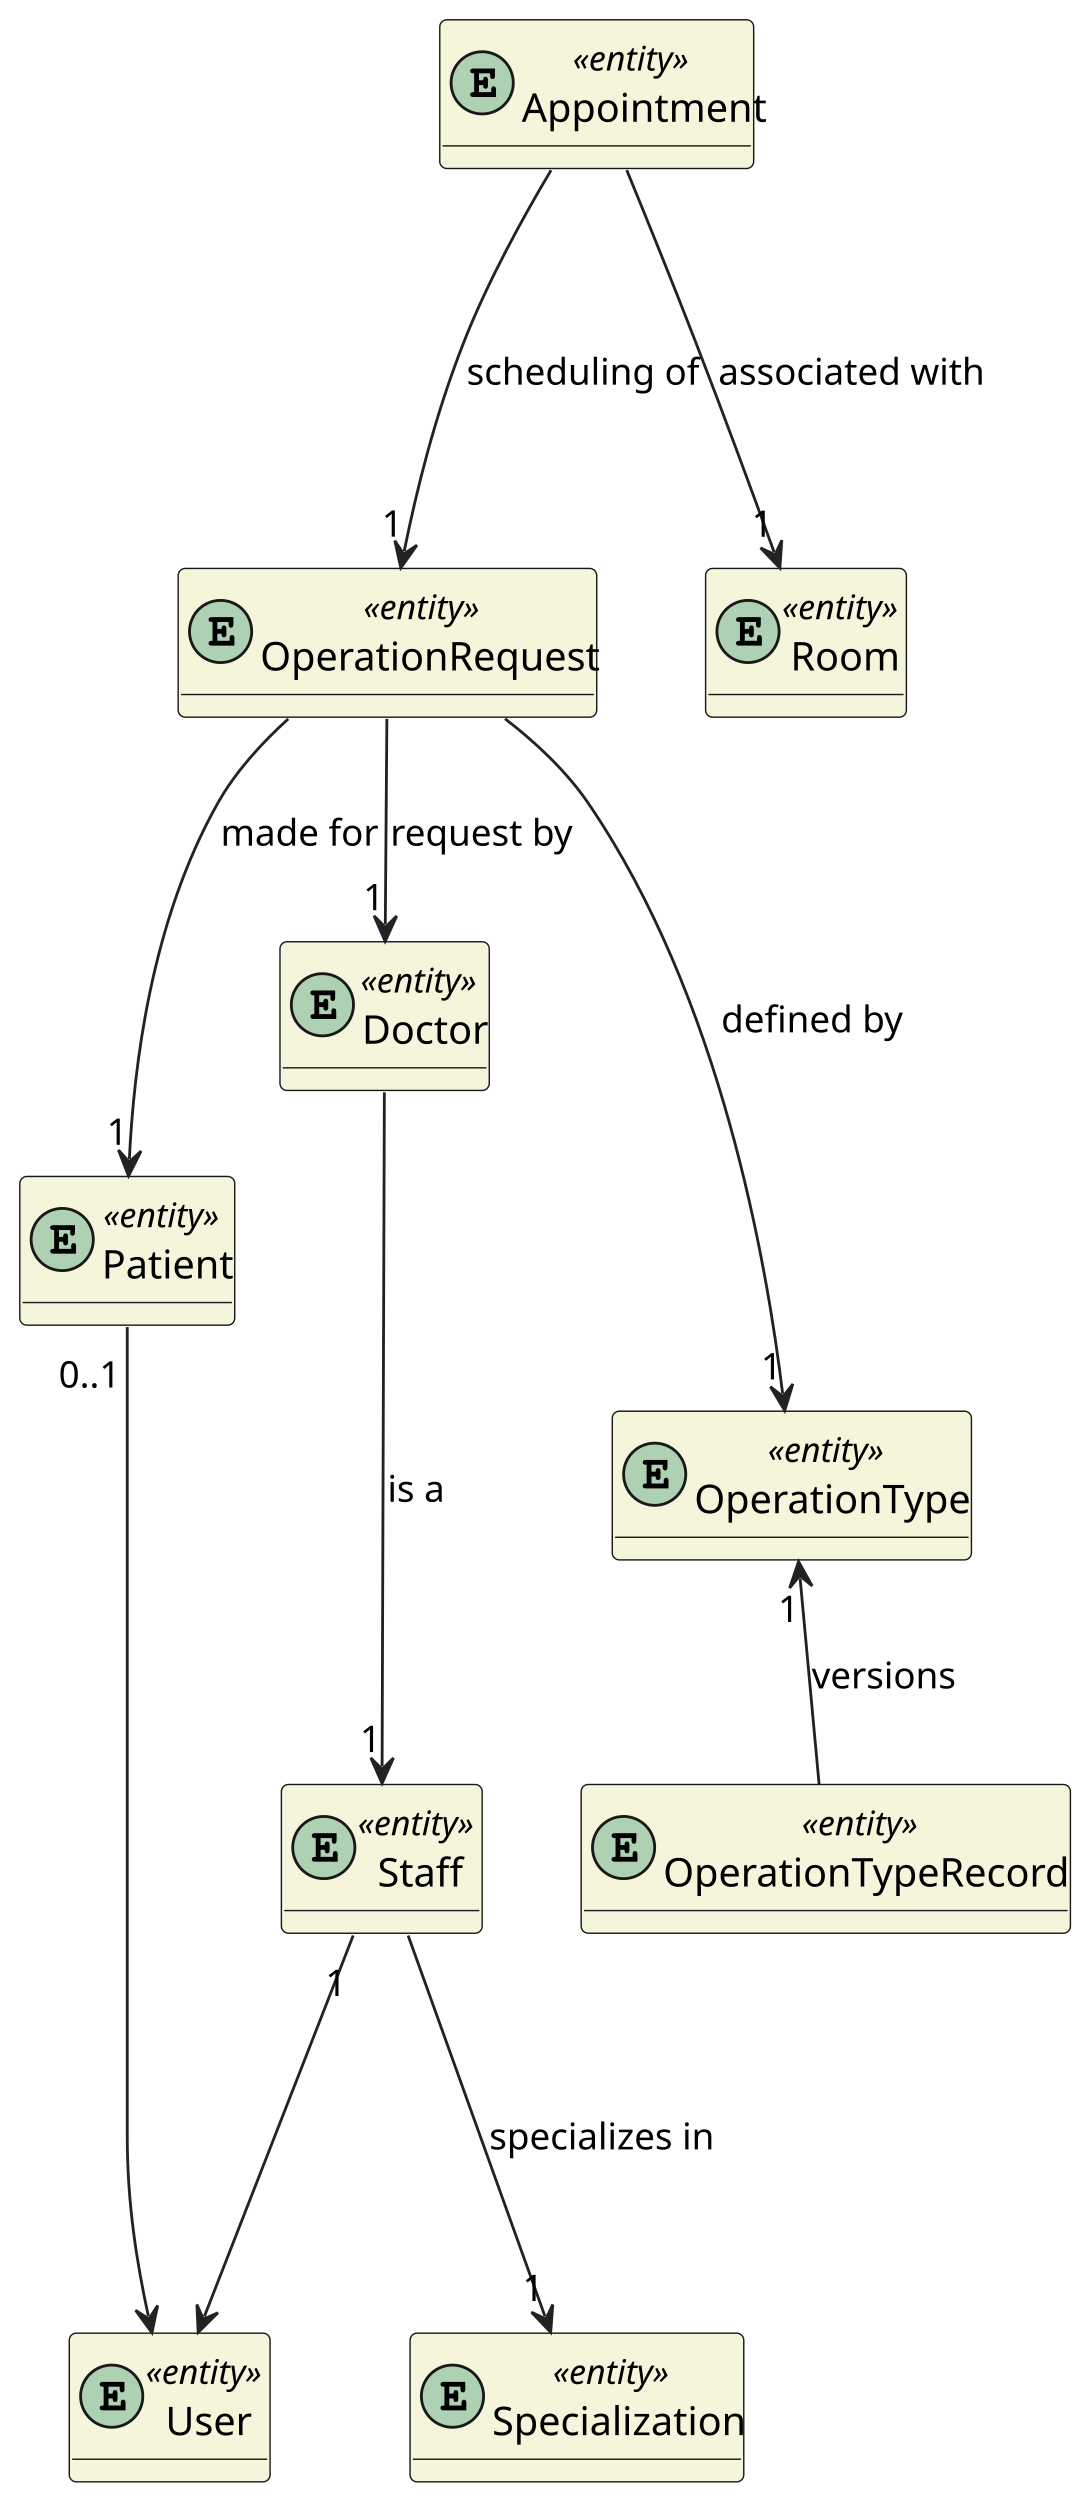
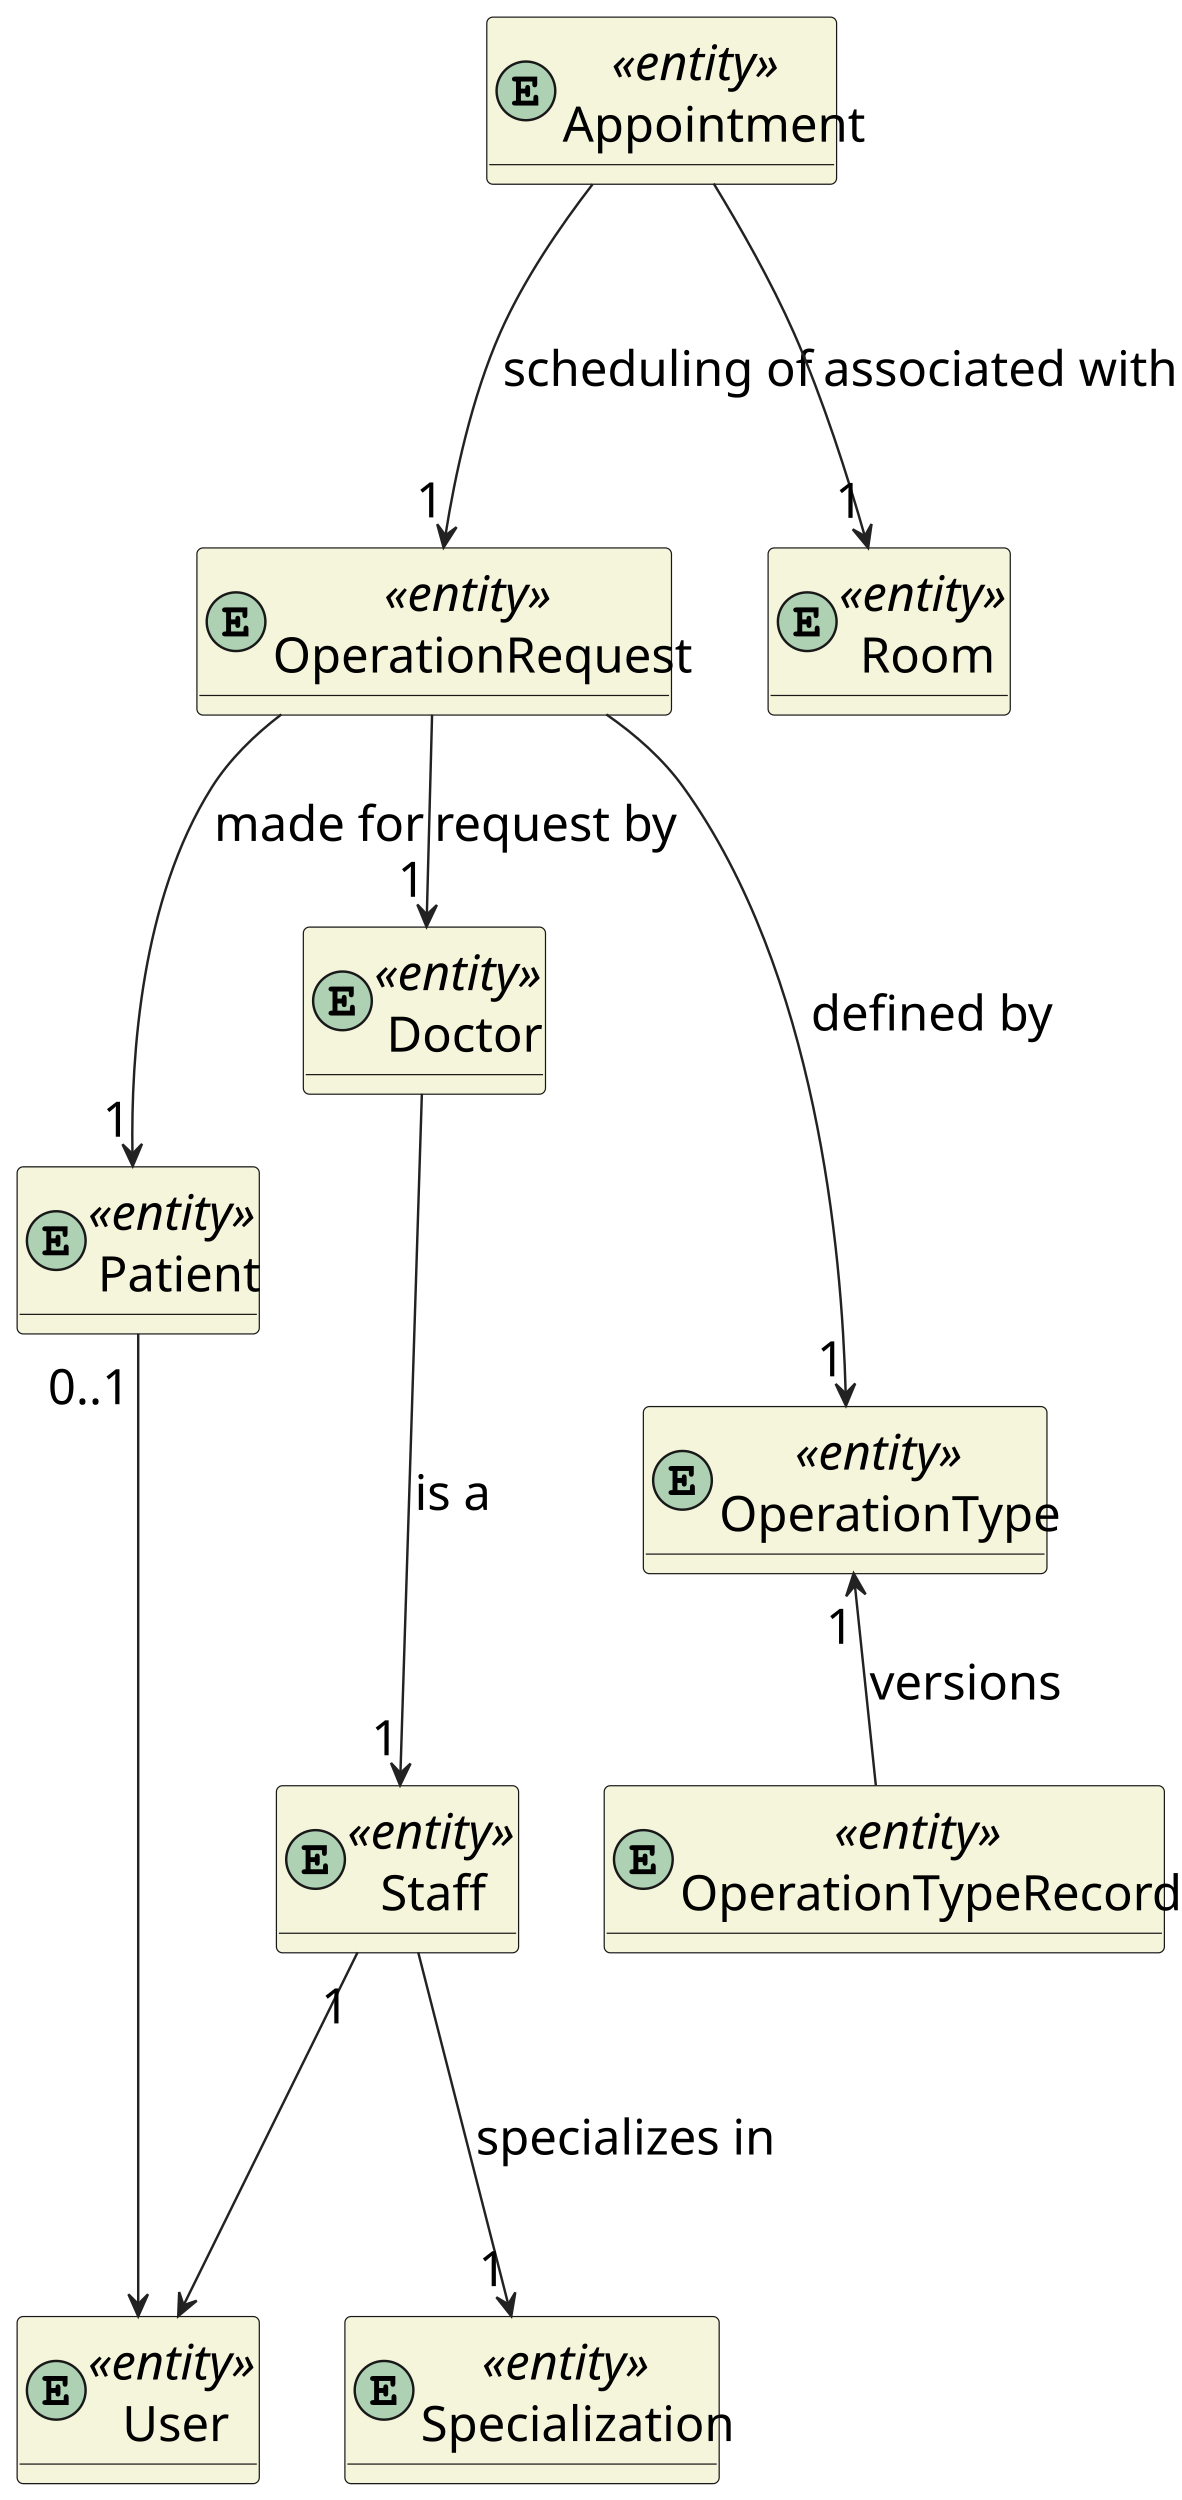
- <svg xmlns="http://www.w3.org/2000/svg" contentStyleType="text/css" height="884px" preserveAspectRatio="none" style="width:385px;height:884px;background:#FFFFFF;" version="1.1" viewBox="0 0 385 884" width="385px" zoomAndPan="magnify">
+ <svg xmlns="http://www.w3.org/2000/svg" contentStyleType="text/css" height="1022px" preserveAspectRatio="none" style="width:483px;height:1022px;background:#FFFFFF;" version="1.1" viewBox="0 0 483 1022" width="483px" zoomAndPan="magnify">
  <defs />
  <g>
    <g id="elem_User">
-       <rect codeLine="8" fill="#F5F5DC" height="52.582" id="User" rx="2.5" ry="2.5" style="stroke:#181818;stroke-width:0.5;" width="71" x="24.5" y="825" />
-       <ellipse cx="39.5" cy="847.291" fill="#ADD1B2" rx="11" ry="11" style="stroke:#181818;stroke-width:1.0;" />
-       <path d="M38.359,848.088 L38.359,850.588 L42.688,850.588 L42.688,849.666 Q42.688,849.057 42.922,848.791 Q43.172,848.525 43.547,848.525 Q43.922,848.525 44.156,848.791 Q44.391,849.057 44.391,849.666 L44.391,852.291 L36.391,852.291 Q35.766,852.291 35.5,852.057 Q35.25,851.822 35.25,851.432 Q35.25,851.057 35.516,850.822 Q35.781,850.588 36.391,850.588 L36.656,850.588 L36.656,843.932 L36.391,843.932 Q35.766,843.932 35.5,843.697 Q35.25,843.463 35.25,843.072 Q35.25,842.697 35.5,842.463 Q35.766,842.229 36.391,842.229 L44.016,842.229 L44.016,844.822 Q44.016,845.432 43.781,845.697 Q43.562,845.947 43.172,845.947 Q42.797,845.947 42.562,845.697 Q42.328,845.432 42.328,844.822 L42.328,843.932 L38.359,843.932 L38.359,846.385 L39.844,846.385 Q39.844,845.729 39.969,845.541 Q40.234,845.135 40.703,845.135 Q41.078,845.135 41.312,845.4 Q41.547,845.65 41.547,846.26 L41.547,848.229 Q41.547,848.775 41.422,848.963 Q41.156,849.354 40.703,849.354 Q40.234,849.354 39.969,848.947 Q39.844,848.76 39.844,848.088 L38.359,848.088 Z " fill="#000000" />
-       <text fill="#000000" font-family="sans-serif" font-size="12" font-style="italic" lengthAdjust="spacing" textLength="43" x="51.5" y="842.949">«entity»</text>
-       <text fill="#000000" font-family="sans-serif" font-size="14" lengthAdjust="spacing" textLength="29" x="58.5" y="861.068">User</text>
-       <line style="stroke:#181818;stroke-width:0.5;" x1="25.5" x2="94.5" y1="869.582" y2="869.582" />
+       <rect codeLine="8" fill="#F5F5DC" height="68.312" id="User" rx="2.5" ry="2.5" style="stroke:#181818;stroke-width:0.5;" width="99" x="7" y="947" />
+       <ellipse cx="23" cy="977.156" fill="#ADD1B2" rx="12" ry="12" style="stroke:#181818;stroke-width:1.0;" />
+       <path d="M20.953,978.219 L20.953,981.156 L26.047,981.156 L26.047,980.062 Q26.047,979.344 26.328,979.047 Q26.609,978.734 27.062,978.734 Q27.5,978.734 27.781,979.047 Q28.062,979.344 28.062,980.062 L28.062,983.156 L18.625,983.156 Q17.906,983.156 17.594,982.875 Q17.297,982.594 17.297,982.156 Q17.297,981.703 17.609,981.438 Q17.922,981.156 18.625,981.156 L18.938,981.156 L18.938,973.328 L18.625,973.328 Q17.906,973.328 17.594,973.047 Q17.297,972.766 17.297,972.312 Q17.297,971.859 17.594,971.594 Q17.906,971.312 18.625,971.312 L27.609,971.312 L27.609,974.359 Q27.609,975.078 27.328,975.391 Q27.062,975.688 26.625,975.688 Q26.172,975.688 25.891,975.391 Q25.609,975.094 25.609,974.359 L25.609,973.328 L20.953,973.328 L20.953,976.219 L22.703,976.219 Q22.703,975.438 22.844,975.203 Q23.156,974.734 23.703,974.734 Q24.156,974.734 24.422,975.047 Q24.703,975.344 24.703,976.062 L24.703,978.375 Q24.703,979.031 24.547,979.25 Q24.234,979.703 23.703,979.703 Q23.156,979.703 22.844,979.234 Q22.703,979 22.703,978.219 L20.953,978.219 Z " fill="#000000" />
+       <text fill="#000000" font-family="sans-serif" font-size="20" font-style="italic" lengthAdjust="spacing" textLength="69" x="36" y="972.762">«entity»</text>
+       <text fill="#000000" font-family="sans-serif" font-size="20" lengthAdjust="spacing" textLength="41" x="50" y="997.918">User</text>
+       <line style="stroke:#181818;stroke-width:0.5;" x1="8" x2="105" y1="1007.312" y2="1007.312" />
    </g>
    <g id="elem_Staff">
-       <rect codeLine="9" fill="#F5F5DC" height="52.582" id="Staff" rx="2.5" ry="2.5" style="stroke:#181818;stroke-width:0.5;" width="71" x="99.5" y="631" />
-       <ellipse cx="114.5" cy="653.291" fill="#ADD1B2" rx="11" ry="11" style="stroke:#181818;stroke-width:1.0;" />
-       <path d="M113.359,654.088 L113.359,656.588 L117.688,656.588 L117.688,655.666 Q117.688,655.057 117.922,654.791 Q118.172,654.525 118.547,654.525 Q118.922,654.525 119.156,654.791 Q119.391,655.057 119.391,655.666 L119.391,658.291 L111.391,658.291 Q110.766,658.291 110.5,658.057 Q110.25,657.822 110.25,657.432 Q110.25,657.057 110.516,656.822 Q110.781,656.588 111.391,656.588 L111.656,656.588 L111.656,649.932 L111.391,649.932 Q110.766,649.932 110.5,649.697 Q110.25,649.463 110.25,649.072 Q110.25,648.697 110.5,648.463 Q110.766,648.229 111.391,648.229 L119.016,648.229 L119.016,650.822 Q119.016,651.432 118.781,651.697 Q118.562,651.947 118.172,651.947 Q117.797,651.947 117.562,651.697 Q117.328,651.432 117.328,650.822 L117.328,649.932 L113.359,649.932 L113.359,652.385 L114.844,652.385 Q114.844,651.729 114.969,651.541 Q115.234,651.135 115.703,651.135 Q116.078,651.135 116.312,651.4 Q116.547,651.65 116.547,652.26 L116.547,654.229 Q116.547,654.775 116.422,654.963 Q116.156,655.354 115.703,655.354 Q115.234,655.354 114.969,654.947 Q114.844,654.76 114.844,654.088 L113.359,654.088 Z " fill="#000000" />
-       <text fill="#000000" font-family="sans-serif" font-size="12" font-style="italic" lengthAdjust="spacing" textLength="43" x="126.5" y="648.949">«entity»</text>
-       <text fill="#000000" font-family="sans-serif" font-size="14" lengthAdjust="spacing" textLength="29" x="133.5" y="667.068">Staff</text>
-       <line style="stroke:#181818;stroke-width:0.5;" x1="100.5" x2="169.5" y1="675.582" y2="675.582" />
+       <rect codeLine="9" fill="#F5F5DC" height="68.312" id="Staff" rx="2.5" ry="2.5" style="stroke:#181818;stroke-width:0.5;" width="99" x="113" y="730" />
+       <ellipse cx="129" cy="760.156" fill="#ADD1B2" rx="12" ry="12" style="stroke:#181818;stroke-width:1.0;" />
+       <path d="M126.953,761.219 L126.953,764.156 L132.047,764.156 L132.047,763.062 Q132.047,762.344 132.328,762.047 Q132.609,761.734 133.062,761.734 Q133.5,761.734 133.781,762.047 Q134.062,762.344 134.062,763.062 L134.062,766.156 L124.625,766.156 Q123.906,766.156 123.594,765.875 Q123.297,765.594 123.297,765.156 Q123.297,764.703 123.609,764.438 Q123.922,764.156 124.625,764.156 L124.938,764.156 L124.938,756.328 L124.625,756.328 Q123.906,756.328 123.594,756.047 Q123.297,755.766 123.297,755.312 Q123.297,754.859 123.594,754.594 Q123.906,754.312 124.625,754.312 L133.609,754.312 L133.609,757.359 Q133.609,758.078 133.328,758.391 Q133.062,758.688 132.625,758.688 Q132.172,758.688 131.891,758.391 Q131.609,758.094 131.609,757.359 L131.609,756.328 L126.953,756.328 L126.953,759.219 L128.703,759.219 Q128.703,758.438 128.844,758.203 Q129.156,757.734 129.703,757.734 Q130.156,757.734 130.422,758.047 Q130.703,758.344 130.703,759.062 L130.703,761.375 Q130.703,762.031 130.547,762.25 Q130.234,762.703 129.703,762.703 Q129.156,762.703 128.844,762.234 Q128.703,762 128.703,761.219 L126.953,761.219 Z " fill="#000000" />
+       <text fill="#000000" font-family="sans-serif" font-size="20" font-style="italic" lengthAdjust="spacing" textLength="69" x="142" y="755.762">«entity»</text>
+       <text fill="#000000" font-family="sans-serif" font-size="20" lengthAdjust="spacing" textLength="42" x="155.5" y="780.918">Staff</text>
+       <line style="stroke:#181818;stroke-width:0.5;" x1="114" x2="211" y1="790.312" y2="790.312" />
    </g>
    <g id="elem_Patient">
-       <rect codeLine="10" fill="#F5F5DC" height="52.582" id="Patient" rx="2.5" ry="2.5" style="stroke:#181818;stroke-width:0.5;" width="76" x="7" y="416" />
-       <ellipse cx="22" cy="438.291" fill="#ADD1B2" rx="11" ry="11" style="stroke:#181818;stroke-width:1.0;" />
-       <path d="M20.859,439.088 L20.859,441.588 L25.188,441.588 L25.188,440.666 Q25.188,440.057 25.422,439.791 Q25.672,439.525 26.047,439.525 Q26.422,439.525 26.656,439.791 Q26.891,440.057 26.891,440.666 L26.891,443.291 L18.891,443.291 Q18.266,443.291 18,443.057 Q17.75,442.822 17.75,442.432 Q17.75,442.057 18.016,441.822 Q18.281,441.588 18.891,441.588 L19.156,441.588 L19.156,434.932 L18.891,434.932 Q18.266,434.932 18,434.697 Q17.75,434.463 17.75,434.072 Q17.75,433.697 18,433.463 Q18.266,433.228 18.891,433.228 L26.516,433.228 L26.516,435.822 Q26.516,436.432 26.281,436.697 Q26.062,436.947 25.672,436.947 Q25.297,436.947 25.062,436.697 Q24.828,436.432 24.828,435.822 L24.828,434.932 L20.859,434.932 L20.859,437.385 L22.344,437.385 Q22.344,436.728 22.469,436.541 Q22.734,436.135 23.203,436.135 Q23.578,436.135 23.812,436.4 Q24.047,436.65 24.047,437.26 L24.047,439.228 Q24.047,439.775 23.922,439.963 Q23.656,440.353 23.203,440.353 Q22.734,440.353 22.469,439.947 Q22.344,439.76 22.344,439.088 L20.859,439.088 Z " fill="#000000" />
-       <text fill="#000000" font-family="sans-serif" font-size="12" font-style="italic" lengthAdjust="spacing" textLength="43" x="36.5" y="433.949">«entity»</text>
-       <text fill="#000000" font-family="sans-serif" font-size="14" lengthAdjust="spacing" textLength="44" x="36" y="452.068">Patient</text>
-       <line style="stroke:#181818;stroke-width:0.5;" x1="8" x2="82" y1="460.582" y2="460.582" />
+       <rect codeLine="10" fill="#F5F5DC" height="68.312" id="Patient" rx="2.5" ry="2.5" style="stroke:#181818;stroke-width:0.5;" width="99" x="7" y="477" />
+       <ellipse cx="23" cy="507.156" fill="#ADD1B2" rx="12" ry="12" style="stroke:#181818;stroke-width:1.0;" />
+       <path d="M20.953,508.219 L20.953,511.156 L26.047,511.156 L26.047,510.062 Q26.047,509.344 26.328,509.047 Q26.609,508.734 27.062,508.734 Q27.5,508.734 27.781,509.047 Q28.062,509.344 28.062,510.062 L28.062,513.156 L18.625,513.156 Q17.906,513.156 17.594,512.875 Q17.297,512.594 17.297,512.156 Q17.297,511.703 17.609,511.438 Q17.922,511.156 18.625,511.156 L18.938,511.156 L18.938,503.328 L18.625,503.328 Q17.906,503.328 17.594,503.047 Q17.297,502.766 17.297,502.312 Q17.297,501.859 17.594,501.594 Q17.906,501.312 18.625,501.312 L27.609,501.312 L27.609,504.359 Q27.609,505.078 27.328,505.391 Q27.062,505.688 26.625,505.688 Q26.172,505.688 25.891,505.391 Q25.609,505.094 25.609,504.359 L25.609,503.328 L20.953,503.328 L20.953,506.219 L22.703,506.219 Q22.703,505.438 22.844,505.203 Q23.156,504.734 23.703,504.734 Q24.156,504.734 24.422,505.047 Q24.703,505.344 24.703,506.062 L24.703,508.375 Q24.703,509.031 24.547,509.25 Q24.234,509.703 23.703,509.703 Q23.156,509.703 22.844,509.234 Q22.703,509 22.703,508.219 L20.953,508.219 Z " fill="#000000" />
+       <text fill="#000000" font-family="sans-serif" font-size="20" font-style="italic" lengthAdjust="spacing" textLength="69" x="36" y="502.762">«entity»</text>
+       <text fill="#000000" font-family="sans-serif" font-size="20" lengthAdjust="spacing" textLength="61" x="40" y="527.918">Patient</text>
+       <line style="stroke:#181818;stroke-width:0.5;" x1="8" x2="105" y1="537.312" y2="537.312" />
    </g>
    <g id="elem_Doctor">
-       <rect codeLine="11" fill="#F5F5DC" height="52.582" id="Doctor" rx="2.5" ry="2.5" style="stroke:#181818;stroke-width:0.5;" width="74" x="99" y="333" />
-       <ellipse cx="114" cy="355.291" fill="#ADD1B2" rx="11" ry="11" style="stroke:#181818;stroke-width:1.0;" />
-       <path d="M112.859,356.088 L112.859,358.588 L117.188,358.588 L117.188,357.666 Q117.188,357.057 117.422,356.791 Q117.672,356.525 118.047,356.525 Q118.422,356.525 118.656,356.791 Q118.891,357.057 118.891,357.666 L118.891,360.291 L110.891,360.291 Q110.266,360.291 110,360.057 Q109.75,359.822 109.75,359.432 Q109.75,359.057 110.016,358.822 Q110.281,358.588 110.891,358.588 L111.156,358.588 L111.156,351.932 L110.891,351.932 Q110.266,351.932 110,351.697 Q109.75,351.463 109.75,351.072 Q109.75,350.697 110,350.463 Q110.266,350.228 110.891,350.228 L118.516,350.228 L118.516,352.822 Q118.516,353.432 118.281,353.697 Q118.062,353.947 117.672,353.947 Q117.297,353.947 117.062,353.697 Q116.828,353.432 116.828,352.822 L116.828,351.932 L112.859,351.932 L112.859,354.385 L114.344,354.385 Q114.344,353.728 114.469,353.541 Q114.734,353.135 115.203,353.135 Q115.578,353.135 115.812,353.4 Q116.047,353.65 116.047,354.26 L116.047,356.228 Q116.047,356.775 115.922,356.963 Q115.656,357.353 115.203,357.353 Q114.734,357.353 114.469,356.947 Q114.344,356.76 114.344,356.088 L112.859,356.088 Z " fill="#000000" />
-       <text fill="#000000" font-family="sans-serif" font-size="12" font-style="italic" lengthAdjust="spacing" textLength="43" x="127.5" y="350.949">«entity»</text>
-       <text fill="#000000" font-family="sans-serif" font-size="14" lengthAdjust="spacing" textLength="42" x="128" y="369.068">Doctor</text>
-       <line style="stroke:#181818;stroke-width:0.5;" x1="100" x2="172" y1="377.582" y2="377.582" />
+       <rect codeLine="11" fill="#F5F5DC" height="68.312" id="Doctor" rx="2.5" ry="2.5" style="stroke:#181818;stroke-width:0.5;" width="99" x="124" y="379" />
+       <ellipse cx="140" cy="409.156" fill="#ADD1B2" rx="12" ry="12" style="stroke:#181818;stroke-width:1.0;" />
+       <path d="M137.953,410.219 L137.953,413.156 L143.047,413.156 L143.047,412.062 Q143.047,411.344 143.328,411.047 Q143.609,410.734 144.062,410.734 Q144.5,410.734 144.781,411.047 Q145.062,411.344 145.062,412.062 L145.062,415.156 L135.625,415.156 Q134.906,415.156 134.594,414.875 Q134.297,414.594 134.297,414.156 Q134.297,413.703 134.609,413.438 Q134.922,413.156 135.625,413.156 L135.938,413.156 L135.938,405.328 L135.625,405.328 Q134.906,405.328 134.594,405.047 Q134.297,404.766 134.297,404.312 Q134.297,403.859 134.594,403.594 Q134.906,403.312 135.625,403.312 L144.609,403.312 L144.609,406.359 Q144.609,407.078 144.328,407.391 Q144.062,407.688 143.625,407.688 Q143.172,407.688 142.891,407.391 Q142.609,407.094 142.609,406.359 L142.609,405.328 L137.953,405.328 L137.953,408.219 L139.703,408.219 Q139.703,407.438 139.844,407.203 Q140.156,406.734 140.703,406.734 Q141.156,406.734 141.422,407.047 Q141.703,407.344 141.703,408.062 L141.703,410.375 Q141.703,411.031 141.547,411.25 Q141.234,411.703 140.703,411.703 Q140.156,411.703 139.844,411.234 Q139.703,411 139.703,410.219 L137.953,410.219 Z " fill="#000000" />
+       <text fill="#000000" font-family="sans-serif" font-size="20" font-style="italic" lengthAdjust="spacing" textLength="69" x="153" y="404.762">«entity»</text>
+       <text fill="#000000" font-family="sans-serif" font-size="20" lengthAdjust="spacing" textLength="59" x="158" y="429.918">Doctor</text>
+       <line style="stroke:#181818;stroke-width:0.5;" x1="125" x2="222" y1="439.312" y2="439.312" />
    </g>
    <g id="elem_Appointment">
-       <rect codeLine="12" fill="#F5F5DC" height="52.582" id="Appointment" rx="2.5" ry="2.5" style="stroke:#181818;stroke-width:0.5;" width="111" x="155.5" y="7" />
-       <ellipse cx="170.5" cy="29.291" fill="#ADD1B2" rx="11" ry="11" style="stroke:#181818;stroke-width:1.0;" />
-       <path d="M169.359,30.088 L169.359,32.588 L173.688,32.588 L173.688,31.666 Q173.688,31.057 173.922,30.791 Q174.172,30.525 174.547,30.525 Q174.922,30.525 175.156,30.791 Q175.391,31.057 175.391,31.666 L175.391,34.291 L167.391,34.291 Q166.766,34.291 166.5,34.057 Q166.25,33.822 166.25,33.432 Q166.25,33.057 166.516,32.822 Q166.781,32.588 167.391,32.588 L167.656,32.588 L167.656,25.932 L167.391,25.932 Q166.766,25.932 166.5,25.697 Q166.25,25.463 166.25,25.072 Q166.25,24.697 166.5,24.463 Q166.766,24.229 167.391,24.229 L175.016,24.229 L175.016,26.822 Q175.016,27.432 174.781,27.697 Q174.562,27.947 174.172,27.947 Q173.797,27.947 173.562,27.697 Q173.328,27.432 173.328,26.822 L173.328,25.932 L169.359,25.932 L169.359,28.385 L170.844,28.385 Q170.844,27.729 170.969,27.541 Q171.234,27.135 171.703,27.135 Q172.078,27.135 172.312,27.4 Q172.547,27.65 172.547,28.26 L172.547,30.229 Q172.547,30.775 172.422,30.963 Q172.156,31.354 171.703,31.354 Q171.234,31.354 170.969,30.947 Q170.844,30.76 170.844,30.088 L169.359,30.088 Z " fill="#000000" />
-       <text fill="#000000" font-family="sans-serif" font-size="12" font-style="italic" lengthAdjust="spacing" textLength="43" x="202.5" y="24.949">«entity»</text>
-       <text fill="#000000" font-family="sans-serif" font-size="14" lengthAdjust="spacing" textLength="79" x="184.5" y="43.068">Appointment</text>
-       <line style="stroke:#181818;stroke-width:0.5;" x1="156.5" x2="265.5" y1="51.582" y2="51.582" />
+       <rect codeLine="12" fill="#F5F5DC" height="68.312" id="Appointment" rx="2.5" ry="2.5" style="stroke:#181818;stroke-width:0.5;" width="143" x="199" y="7" />
+       <ellipse cx="215" cy="37.156" fill="#ADD1B2" rx="12" ry="12" style="stroke:#181818;stroke-width:1.0;" />
+       <path d="M212.953,38.219 L212.953,41.156 L218.047,41.156 L218.047,40.062 Q218.047,39.344 218.328,39.047 Q218.609,38.734 219.062,38.734 Q219.5,38.734 219.781,39.047 Q220.062,39.344 220.062,40.062 L220.062,43.156 L210.625,43.156 Q209.906,43.156 209.594,42.875 Q209.297,42.594 209.297,42.156 Q209.297,41.703 209.609,41.438 Q209.922,41.156 210.625,41.156 L210.938,41.156 L210.938,33.328 L210.625,33.328 Q209.906,33.328 209.594,33.047 Q209.297,32.766 209.297,32.312 Q209.297,31.859 209.594,31.594 Q209.906,31.312 210.625,31.312 L219.609,31.312 L219.609,34.359 Q219.609,35.078 219.328,35.391 Q219.062,35.688 218.625,35.688 Q218.172,35.688 217.891,35.391 Q217.609,35.094 217.609,34.359 L217.609,33.328 L212.953,33.328 L212.953,36.219 L214.703,36.219 Q214.703,35.438 214.844,35.203 Q215.156,34.734 215.703,34.734 Q216.156,34.734 216.422,35.047 Q216.703,35.344 216.703,36.062 L216.703,38.375 Q216.703,39.031 216.547,39.25 Q216.234,39.703 215.703,39.703 Q215.156,39.703 214.844,39.234 Q214.703,39 214.703,38.219 L212.953,38.219 Z " fill="#000000" />
+       <text fill="#000000" font-family="sans-serif" font-size="20" font-style="italic" lengthAdjust="spacing" textLength="69" x="250" y="32.762">«entity»</text>
+       <text fill="#000000" font-family="sans-serif" font-size="20" lengthAdjust="spacing" textLength="109" x="230" y="57.918">Appointment</text>
+       <line style="stroke:#181818;stroke-width:0.5;" x1="200" x2="341" y1="67.312" y2="67.312" />
    </g>
    <g id="elem_OperationRequest">
-       <rect codeLine="13" fill="#F5F5DC" height="52.582" id="OperationRequest" rx="2.5" ry="2.5" style="stroke:#181818;stroke-width:0.5;" width="148" x="63" y="201" />
-       <ellipse cx="78" cy="223.291" fill="#ADD1B2" rx="11" ry="11" style="stroke:#181818;stroke-width:1.0;" />
-       <path d="M76.859,224.088 L76.859,226.588 L81.188,226.588 L81.188,225.666 Q81.188,225.057 81.422,224.791 Q81.672,224.525 82.047,224.525 Q82.422,224.525 82.656,224.791 Q82.891,225.057 82.891,225.666 L82.891,228.291 L74.891,228.291 Q74.266,228.291 74,228.057 Q73.75,227.822 73.75,227.432 Q73.75,227.057 74.016,226.822 Q74.281,226.588 74.891,226.588 L75.156,226.588 L75.156,219.932 L74.891,219.932 Q74.266,219.932 74,219.697 Q73.75,219.463 73.75,219.072 Q73.75,218.697 74,218.463 Q74.266,218.228 74.891,218.228 L82.516,218.228 L82.516,220.822 Q82.516,221.432 82.281,221.697 Q82.062,221.947 81.672,221.947 Q81.297,221.947 81.062,221.697 Q80.828,221.432 80.828,220.822 L80.828,219.932 L76.859,219.932 L76.859,222.385 L78.344,222.385 Q78.344,221.728 78.469,221.541 Q78.734,221.135 79.203,221.135 Q79.578,221.135 79.812,221.4 Q80.047,221.65 80.047,222.26 L80.047,224.228 Q80.047,224.775 79.922,224.963 Q79.656,225.353 79.203,225.353 Q78.734,225.353 78.469,224.947 Q78.344,224.76 78.344,224.088 L76.859,224.088 Z " fill="#000000" />
-       <text fill="#000000" font-family="sans-serif" font-size="12" font-style="italic" lengthAdjust="spacing" textLength="43" x="128.5" y="218.949">«entity»</text>
-       <text fill="#000000" font-family="sans-serif" font-size="14" lengthAdjust="spacing" textLength="116" x="92" y="237.068">OperationRequest</text>
-       <line style="stroke:#181818;stroke-width:0.5;" x1="64" x2="210" y1="245.582" y2="245.582" />
+       <rect codeLine="13" fill="#F5F5DC" height="68.312" id="OperationRequest" rx="2.5" ry="2.5" style="stroke:#181818;stroke-width:0.5;" width="194" x="80.5" y="224" />
+       <ellipse cx="96.5" cy="254.156" fill="#ADD1B2" rx="12" ry="12" style="stroke:#181818;stroke-width:1.0;" />
+       <path d="M94.453,255.219 L94.453,258.156 L99.547,258.156 L99.547,257.062 Q99.547,256.344 99.828,256.047 Q100.109,255.734 100.562,255.734 Q101,255.734 101.281,256.047 Q101.562,256.344 101.562,257.062 L101.562,260.156 L92.125,260.156 Q91.406,260.156 91.094,259.875 Q90.797,259.594 90.797,259.156 Q90.797,258.703 91.109,258.438 Q91.422,258.156 92.125,258.156 L92.438,258.156 L92.438,250.328 L92.125,250.328 Q91.406,250.328 91.094,250.047 Q90.797,249.766 90.797,249.312 Q90.797,248.859 91.094,248.594 Q91.406,248.312 92.125,248.312 L101.109,248.312 L101.109,251.359 Q101.109,252.078 100.828,252.391 Q100.562,252.688 100.125,252.688 Q99.672,252.688 99.391,252.391 Q99.109,252.094 99.109,251.359 L99.109,250.328 L94.453,250.328 L94.453,253.219 L96.203,253.219 Q96.203,252.438 96.344,252.203 Q96.656,251.734 97.203,251.734 Q97.656,251.734 97.922,252.047 Q98.203,252.344 98.203,253.062 L98.203,255.375 Q98.203,256.031 98.047,256.25 Q97.734,256.703 97.203,256.703 Q96.656,256.703 96.344,256.234 Q96.203,256 96.203,255.219 L94.453,255.219 Z " fill="#000000" />
+       <text fill="#000000" font-family="sans-serif" font-size="20" font-style="italic" lengthAdjust="spacing" textLength="69" x="157" y="249.762">«entity»</text>
+       <text fill="#000000" font-family="sans-serif" font-size="20" lengthAdjust="spacing" textLength="160" x="111.5" y="274.918">OperationRequest</text>
+       <line style="stroke:#181818;stroke-width:0.5;" x1="81.5" x2="273.5" y1="284.312" y2="284.312" />
    </g>
    <g id="elem_OperationType">
-       <rect codeLine="14" fill="#F5F5DC" height="52.582" id="OperationType" rx="2.5" ry="2.5" style="stroke:#181818;stroke-width:0.5;" width="127" x="216.5" y="499" />
-       <ellipse cx="231.5" cy="521.291" fill="#ADD1B2" rx="11" ry="11" style="stroke:#181818;stroke-width:1.0;" />
-       <path d="M230.359,522.088 L230.359,524.588 L234.688,524.588 L234.688,523.666 Q234.688,523.057 234.922,522.791 Q235.172,522.525 235.547,522.525 Q235.922,522.525 236.156,522.791 Q236.391,523.057 236.391,523.666 L236.391,526.291 L228.391,526.291 Q227.766,526.291 227.5,526.057 Q227.25,525.822 227.25,525.432 Q227.25,525.057 227.516,524.822 Q227.781,524.588 228.391,524.588 L228.656,524.588 L228.656,517.932 L228.391,517.932 Q227.766,517.932 227.5,517.697 Q227.25,517.463 227.25,517.072 Q227.25,516.697 227.5,516.463 Q227.766,516.229 228.391,516.229 L236.016,516.229 L236.016,518.822 Q236.016,519.432 235.781,519.697 Q235.562,519.947 235.172,519.947 Q234.797,519.947 234.562,519.697 Q234.328,519.432 234.328,518.822 L234.328,517.932 L230.359,517.932 L230.359,520.385 L231.844,520.385 Q231.844,519.729 231.969,519.541 Q232.234,519.135 232.703,519.135 Q233.078,519.135 233.312,519.4 Q233.547,519.65 233.547,520.26 L233.547,522.229 Q233.547,522.775 233.422,522.963 Q233.156,523.354 232.703,523.354 Q232.234,523.354 231.969,522.947 Q231.844,522.76 231.844,522.088 L230.359,522.088 Z " fill="#000000" />
-       <text fill="#000000" font-family="sans-serif" font-size="12" font-style="italic" lengthAdjust="spacing" textLength="43" x="271.5" y="516.949">«entity»</text>
-       <text fill="#000000" font-family="sans-serif" font-size="14" lengthAdjust="spacing" textLength="95" x="245.5" y="535.068">OperationType</text>
-       <line style="stroke:#181818;stroke-width:0.5;" x1="217.5" x2="342.5" y1="543.582" y2="543.582" />
+       <rect codeLine="14" fill="#F5F5DC" height="68.312" id="OperationType" rx="2.5" ry="2.5" style="stroke:#181818;stroke-width:0.5;" width="165" x="263" y="575" />
+       <ellipse cx="279" cy="605.156" fill="#ADD1B2" rx="12" ry="12" style="stroke:#181818;stroke-width:1.0;" />
+       <path d="M276.953,606.219 L276.953,609.156 L282.047,609.156 L282.047,608.062 Q282.047,607.344 282.328,607.047 Q282.609,606.734 283.062,606.734 Q283.5,606.734 283.781,607.047 Q284.062,607.344 284.062,608.062 L284.062,611.156 L274.625,611.156 Q273.906,611.156 273.594,610.875 Q273.297,610.594 273.297,610.156 Q273.297,609.703 273.609,609.438 Q273.922,609.156 274.625,609.156 L274.938,609.156 L274.938,601.328 L274.625,601.328 Q273.906,601.328 273.594,601.047 Q273.297,600.766 273.297,600.312 Q273.297,599.859 273.594,599.594 Q273.906,599.312 274.625,599.312 L283.609,599.312 L283.609,602.359 Q283.609,603.078 283.328,603.391 Q283.062,603.688 282.625,603.688 Q282.172,603.688 281.891,603.391 Q281.609,603.094 281.609,602.359 L281.609,601.328 L276.953,601.328 L276.953,604.219 L278.703,604.219 Q278.703,603.438 278.844,603.203 Q279.156,602.734 279.703,602.734 Q280.156,602.734 280.422,603.047 Q280.703,603.344 280.703,604.062 L280.703,606.375 Q280.703,607.031 280.547,607.25 Q280.234,607.703 279.703,607.703 Q279.156,607.703 278.844,607.234 Q278.703,607 278.703,606.219 L276.953,606.219 Z " fill="#000000" />
+       <text fill="#000000" font-family="sans-serif" font-size="20" font-style="italic" lengthAdjust="spacing" textLength="69" x="325" y="600.762">«entity»</text>
+       <text fill="#000000" font-family="sans-serif" font-size="20" lengthAdjust="spacing" textLength="131" x="294" y="625.918">OperationType</text>
+       <line style="stroke:#181818;stroke-width:0.5;" x1="264" x2="427" y1="635.312" y2="635.312" />
    </g>
    <g id="elem_OperationTypeRecord">
-       <rect codeLine="15" fill="#F5F5DC" height="52.582" id="OperationTypeRecord" rx="2.5" ry="2.5" style="stroke:#181818;stroke-width:0.5;" width="173" x="205.5" y="631" />
-       <ellipse cx="220.5" cy="653.291" fill="#ADD1B2" rx="11" ry="11" style="stroke:#181818;stroke-width:1.0;" />
-       <path d="M219.359,654.088 L219.359,656.588 L223.688,656.588 L223.688,655.666 Q223.688,655.057 223.922,654.791 Q224.172,654.525 224.547,654.525 Q224.922,654.525 225.156,654.791 Q225.391,655.057 225.391,655.666 L225.391,658.291 L217.391,658.291 Q216.766,658.291 216.5,658.057 Q216.25,657.822 216.25,657.432 Q216.25,657.057 216.516,656.822 Q216.781,656.588 217.391,656.588 L217.656,656.588 L217.656,649.932 L217.391,649.932 Q216.766,649.932 216.5,649.697 Q216.25,649.463 216.25,649.072 Q216.25,648.697 216.5,648.463 Q216.766,648.229 217.391,648.229 L225.016,648.229 L225.016,650.822 Q225.016,651.432 224.781,651.697 Q224.562,651.947 224.172,651.947 Q223.797,651.947 223.562,651.697 Q223.328,651.432 223.328,650.822 L223.328,649.932 L219.359,649.932 L219.359,652.385 L220.844,652.385 Q220.844,651.729 220.969,651.541 Q221.234,651.135 221.703,651.135 Q222.078,651.135 222.312,651.4 Q222.547,651.65 222.547,652.26 L222.547,654.229 Q222.547,654.775 222.422,654.963 Q222.156,655.354 221.703,655.354 Q221.234,655.354 220.969,654.947 Q220.844,654.76 220.844,654.088 L219.359,654.088 Z " fill="#000000" />
-       <text fill="#000000" font-family="sans-serif" font-size="12" font-style="italic" lengthAdjust="spacing" textLength="43" x="283.5" y="648.949">«entity»</text>
-       <text fill="#000000" font-family="sans-serif" font-size="14" lengthAdjust="spacing" textLength="141" x="234.5" y="667.068">OperationTypeRecord</text>
-       <line style="stroke:#181818;stroke-width:0.5;" x1="206.5" x2="377.5" y1="675.582" y2="675.582" />
+       <rect codeLine="15" fill="#F5F5DC" height="68.312" id="OperationTypeRecord" rx="2.5" ry="2.5" style="stroke:#181818;stroke-width:0.5;" width="229" x="247" y="730" />
+       <ellipse cx="263" cy="760.156" fill="#ADD1B2" rx="12" ry="12" style="stroke:#181818;stroke-width:1.0;" />
+       <path d="M260.953,761.219 L260.953,764.156 L266.047,764.156 L266.047,763.062 Q266.047,762.344 266.328,762.047 Q266.609,761.734 267.062,761.734 Q267.5,761.734 267.781,762.047 Q268.062,762.344 268.062,763.062 L268.062,766.156 L258.625,766.156 Q257.906,766.156 257.594,765.875 Q257.297,765.594 257.297,765.156 Q257.297,764.703 257.609,764.438 Q257.922,764.156 258.625,764.156 L258.938,764.156 L258.938,756.328 L258.625,756.328 Q257.906,756.328 257.594,756.047 Q257.297,755.766 257.297,755.312 Q257.297,754.859 257.594,754.594 Q257.906,754.312 258.625,754.312 L267.609,754.312 L267.609,757.359 Q267.609,758.078 267.328,758.391 Q267.062,758.688 266.625,758.688 Q266.172,758.688 265.891,758.391 Q265.609,758.094 265.609,757.359 L265.609,756.328 L260.953,756.328 L260.953,759.219 L262.703,759.219 Q262.703,758.438 262.844,758.203 Q263.156,757.734 263.703,757.734 Q264.156,757.734 264.422,758.047 Q264.703,758.344 264.703,759.062 L264.703,761.375 Q264.703,762.031 264.547,762.25 Q264.234,762.703 263.703,762.703 Q263.156,762.703 262.844,762.234 Q262.703,762 262.703,761.219 L260.953,761.219 Z " fill="#000000" />
+       <text fill="#000000" font-family="sans-serif" font-size="20" font-style="italic" lengthAdjust="spacing" textLength="69" x="341" y="755.762">«entity»</text>
+       <text fill="#000000" font-family="sans-serif" font-size="20" lengthAdjust="spacing" textLength="195" x="278" y="780.918">OperationTypeRecord</text>
+       <line style="stroke:#181818;stroke-width:0.5;" x1="248" x2="475" y1="790.312" y2="790.312" />
    </g>
    <g id="elem_Room">
-       <rect codeLine="16" fill="#F5F5DC" height="52.582" id="Room" rx="2.5" ry="2.5" style="stroke:#181818;stroke-width:0.5;" width="71" x="249.5" y="201" />
-       <ellipse cx="264.5" cy="223.291" fill="#ADD1B2" rx="11" ry="11" style="stroke:#181818;stroke-width:1.0;" />
-       <path d="M263.359,224.088 L263.359,226.588 L267.688,226.588 L267.688,225.666 Q267.688,225.057 267.922,224.791 Q268.172,224.525 268.547,224.525 Q268.922,224.525 269.156,224.791 Q269.391,225.057 269.391,225.666 L269.391,228.291 L261.391,228.291 Q260.766,228.291 260.5,228.057 Q260.25,227.822 260.25,227.432 Q260.25,227.057 260.516,226.822 Q260.781,226.588 261.391,226.588 L261.656,226.588 L261.656,219.932 L261.391,219.932 Q260.766,219.932 260.5,219.697 Q260.25,219.463 260.25,219.072 Q260.25,218.697 260.5,218.463 Q260.766,218.228 261.391,218.228 L269.016,218.228 L269.016,220.822 Q269.016,221.432 268.781,221.697 Q268.562,221.947 268.172,221.947 Q267.797,221.947 267.562,221.697 Q267.328,221.432 267.328,220.822 L267.328,219.932 L263.359,219.932 L263.359,222.385 L264.844,222.385 Q264.844,221.728 264.969,221.541 Q265.234,221.135 265.703,221.135 Q266.078,221.135 266.312,221.4 Q266.547,221.65 266.547,222.26 L266.547,224.228 Q266.547,224.775 266.422,224.963 Q266.156,225.353 265.703,225.353 Q265.234,225.353 264.969,224.947 Q264.844,224.76 264.844,224.088 L263.359,224.088 Z " fill="#000000" />
-       <text fill="#000000" font-family="sans-serif" font-size="12" font-style="italic" lengthAdjust="spacing" textLength="43" x="276.5" y="218.949">«entity»</text>
-       <text fill="#000000" font-family="sans-serif" font-size="14" lengthAdjust="spacing" textLength="37" x="279.5" y="237.068">Room</text>
-       <line style="stroke:#181818;stroke-width:0.5;" x1="250.5" x2="319.5" y1="245.582" y2="245.582" />
+       <rect codeLine="16" fill="#F5F5DC" height="68.312" id="Room" rx="2.5" ry="2.5" style="stroke:#181818;stroke-width:0.5;" width="99" x="314" y="224" />
+       <ellipse cx="330" cy="254.156" fill="#ADD1B2" rx="12" ry="12" style="stroke:#181818;stroke-width:1.0;" />
+       <path d="M327.953,255.219 L327.953,258.156 L333.047,258.156 L333.047,257.062 Q333.047,256.344 333.328,256.047 Q333.609,255.734 334.062,255.734 Q334.5,255.734 334.781,256.047 Q335.062,256.344 335.062,257.062 L335.062,260.156 L325.625,260.156 Q324.906,260.156 324.594,259.875 Q324.297,259.594 324.297,259.156 Q324.297,258.703 324.609,258.438 Q324.922,258.156 325.625,258.156 L325.938,258.156 L325.938,250.328 L325.625,250.328 Q324.906,250.328 324.594,250.047 Q324.297,249.766 324.297,249.312 Q324.297,248.859 324.594,248.594 Q324.906,248.312 325.625,248.312 L334.609,248.312 L334.609,251.359 Q334.609,252.078 334.328,252.391 Q334.062,252.688 333.625,252.688 Q333.172,252.688 332.891,252.391 Q332.609,252.094 332.609,251.359 L332.609,250.328 L327.953,250.328 L327.953,253.219 L329.703,253.219 Q329.703,252.438 329.844,252.203 Q330.156,251.734 330.703,251.734 Q331.156,251.734 331.422,252.047 Q331.703,252.344 331.703,253.062 L331.703,255.375 Q331.703,256.031 331.547,256.25 Q331.234,256.703 330.703,256.703 Q330.156,256.703 329.844,256.234 Q329.703,256 329.703,255.219 L327.953,255.219 Z " fill="#000000" />
+       <text fill="#000000" font-family="sans-serif" font-size="20" font-style="italic" lengthAdjust="spacing" textLength="69" x="343" y="249.762">«entity»</text>
+       <text fill="#000000" font-family="sans-serif" font-size="20" lengthAdjust="spacing" textLength="52" x="351.5" y="274.918">Room</text>
+       <line style="stroke:#181818;stroke-width:0.5;" x1="315" x2="412" y1="284.312" y2="284.312" />
    </g>
    <g id="elem_Specialization">
-       <rect codeLine="17" fill="#F5F5DC" height="52.582" id="Specialization" rx="2.5" ry="2.5" style="stroke:#181818;stroke-width:0.5;" width="118" x="145" y="825" />
-       <ellipse cx="160" cy="847.291" fill="#ADD1B2" rx="11" ry="11" style="stroke:#181818;stroke-width:1.0;" />
-       <path d="M158.859,848.088 L158.859,850.588 L163.188,850.588 L163.188,849.666 Q163.188,849.057 163.422,848.791 Q163.672,848.525 164.047,848.525 Q164.422,848.525 164.656,848.791 Q164.891,849.057 164.891,849.666 L164.891,852.291 L156.891,852.291 Q156.266,852.291 156,852.057 Q155.75,851.822 155.75,851.432 Q155.75,851.057 156.016,850.822 Q156.281,850.588 156.891,850.588 L157.156,850.588 L157.156,843.932 L156.891,843.932 Q156.266,843.932 156,843.697 Q155.75,843.463 155.75,843.072 Q155.75,842.697 156,842.463 Q156.266,842.229 156.891,842.229 L164.516,842.229 L164.516,844.822 Q164.516,845.432 164.281,845.697 Q164.062,845.947 163.672,845.947 Q163.297,845.947 163.062,845.697 Q162.828,845.432 162.828,844.822 L162.828,843.932 L158.859,843.932 L158.859,846.385 L160.344,846.385 Q160.344,845.729 160.469,845.541 Q160.734,845.135 161.203,845.135 Q161.578,845.135 161.812,845.4 Q162.047,845.65 162.047,846.26 L162.047,848.229 Q162.047,848.775 161.922,848.963 Q161.656,849.354 161.203,849.354 Q160.734,849.354 160.469,848.947 Q160.344,848.76 160.344,848.088 L158.859,848.088 Z " fill="#000000" />
-       <text fill="#000000" font-family="sans-serif" font-size="12" font-style="italic" lengthAdjust="spacing" textLength="43" x="195.5" y="842.949">«entity»</text>
-       <text fill="#000000" font-family="sans-serif" font-size="14" lengthAdjust="spacing" textLength="86" x="174" y="861.068">Specialization</text>
-       <line style="stroke:#181818;stroke-width:0.5;" x1="146" x2="262" y1="869.582" y2="869.582" />
+       <rect codeLine="17" fill="#F5F5DC" height="68.312" id="Specialization" rx="2.5" ry="2.5" style="stroke:#181818;stroke-width:0.5;" width="153" x="141" y="947" />
+       <ellipse cx="157" cy="977.156" fill="#ADD1B2" rx="12" ry="12" style="stroke:#181818;stroke-width:1.0;" />
+       <path d="M154.953,978.219 L154.953,981.156 L160.047,981.156 L160.047,980.062 Q160.047,979.344 160.328,979.047 Q160.609,978.734 161.062,978.734 Q161.5,978.734 161.781,979.047 Q162.062,979.344 162.062,980.062 L162.062,983.156 L152.625,983.156 Q151.906,983.156 151.594,982.875 Q151.297,982.594 151.297,982.156 Q151.297,981.703 151.609,981.438 Q151.922,981.156 152.625,981.156 L152.938,981.156 L152.938,973.328 L152.625,973.328 Q151.906,973.328 151.594,973.047 Q151.297,972.766 151.297,972.312 Q151.297,971.859 151.594,971.594 Q151.906,971.312 152.625,971.312 L161.609,971.312 L161.609,974.359 Q161.609,975.078 161.328,975.391 Q161.062,975.688 160.625,975.688 Q160.172,975.688 159.891,975.391 Q159.609,975.094 159.609,974.359 L159.609,973.328 L154.953,973.328 L154.953,976.219 L156.703,976.219 Q156.703,975.438 156.844,975.203 Q157.156,974.734 157.703,974.734 Q158.156,974.734 158.422,975.047 Q158.703,975.344 158.703,976.062 L158.703,978.375 Q158.703,979.031 158.547,979.25 Q158.234,979.703 157.703,979.703 Q157.156,979.703 156.844,979.234 Q156.703,979 156.703,978.219 L154.953,978.219 Z " fill="#000000" />
+       <text fill="#000000" font-family="sans-serif" font-size="20" font-style="italic" lengthAdjust="spacing" textLength="69" x="197" y="972.762">«entity»</text>
+       <text fill="#000000" font-family="sans-serif" font-size="20" lengthAdjust="spacing" textLength="119" x="172" y="997.918">Specialization</text>
+       <line style="stroke:#181818;stroke-width:0.5;" x1="142" x2="293" y1="1007.312" y2="1007.312" />
    </g>
    <g id="link_Staff_User">
-       <path codeLine="21" d="M124.89,684.39 C110.53,721.14 86.594,782.432 72.254,819.122 " fill="none" id="Staff-to-User" style="stroke:#222222;stroke-width:1.0;" />
-       <polygon fill="#222222" points="70.07,824.71,77.072,817.784,71.89,820.053,69.621,814.871,70.07,824.71" style="stroke:#222222;stroke-width:1.0;" />
-       <text fill="#000000" font-family="sans-serif" font-size="13" lengthAdjust="spacing" textLength="7" x="115.083" y="705.791">1</text>
+       <path codeLine="21" d="M146.17,798.12 C127.03,836.95 95.37,901.16 75.24,941.98 " fill="none" id="Staff-to-User" style="stroke:#222222;stroke-width:1.0;" />
+       <polygon fill="#222222" points="72.85,946.84,80.421,940.54,75.063,942.356,73.247,936.999,72.85,946.84" style="stroke:#222222;stroke-width:1.0;" />
+       <text fill="#000000" font-family="sans-serif" font-size="20" lengthAdjust="spacing" textLength="11" x="131.281" y="827.172">1</text>
    </g>
    <g id="link_Patient_User">
-       <path codeLine="22" d="M45,469.26 C45,498.61 45,548.01 45,590.5 C45,590.5 45,590.5 45,755.5 C45,779.21 48.353,799.985 52.463,819.005 " fill="none" id="Patient-to-User" style="stroke:#222222;stroke-width:1.0;" />
-       <polygon fill="#222222" points="53.73,824.87,55.739,815.228,52.674,819.983,47.919,816.918,53.73,824.87" style="stroke:#222222;stroke-width:1.0;" />
-       <text fill="#000000" font-family="sans-serif" font-size="13" lengthAdjust="spacing" textLength="22" x="20.731" y="490.634">0..1</text>
+       <path codeLine="22" d="M56.5,545.26 C56.5,580.19 56.5,636.7 56.5,685.5 C56.5,685.5 56.5,685.5 56.5,873.5 C56.5,896.17 56.5,921.55 56.5,941.85 " fill="none" id="Patient-to-User" style="stroke:#222222;stroke-width:1.0;" />
+       <polygon fill="#222222" points="56.5,946.9,60.5,937.9,56.5,941.9,52.5,937.9,56.5,946.9" style="stroke:#222222;stroke-width:1.0;" />
+       <text fill="#000000" font-family="sans-serif" font-size="20" lengthAdjust="spacing" textLength="34" x="19.578" y="574.045">0..1</text>
    </g>
    <g id="link_Doctor_Staff">
-       <path codeLine="23" d="M135.91,386.25 C135.72,442.23 135.3,568.48 135.11,624.6 " fill="none" id="Doctor-to-Staff" style="stroke:#222222;stroke-width:1.0;" />
-       <polygon fill="#222222" points="135.09,630.6,139.12,621.614,135.107,625.6,131.12,621.587,135.09,630.6" style="stroke:#222222;stroke-width:1.0;" />
-       <text fill="#000000" font-family="sans-serif" font-size="13" lengthAdjust="spacing" textLength="21" x="137" y="531.028">is a</text>
-       <text fill="#000000" font-family="sans-serif" font-size="13" lengthAdjust="spacing" textLength="7" x="127.301" y="619.524">1</text>
+       <path codeLine="23" d="M172.46,447.15 C170.41,512.07 165.88,655.64 163.71,724.59 " fill="none" id="Doctor-to-Staff" style="stroke:#222222;stroke-width:1.0;" />
+       <polygon fill="#222222" points="163.55,729.82,167.831,720.95,163.707,724.822,159.835,720.699,163.55,729.82" style="stroke:#222222;stroke-width:1.0;" />
+       <text fill="#000000" font-family="sans-serif" font-size="20" lengthAdjust="spacing" textLength="31" x="169.5" y="617.262">is a</text>
+       <text fill="#000000" font-family="sans-serif" font-size="20" lengthAdjust="spacing" textLength="11" x="151.785" y="717.545">1</text>
    </g>
    <g id="link_Staff_Specialization">
-       <path codeLine="24" d="M144.31,684.39 C157.51,721.14 179.522,782.373 192.702,819.063 " fill="none" id="Staff-to-Specialization" style="stroke:#222222;stroke-width:1.0;" />
-       <polygon fill="#222222" points="194.73,824.71,195.452,814.888,193.04,820.004,187.923,817.592,194.73,824.71" style="stroke:#222222;stroke-width:1.0;" />
-       <text fill="#000000" font-family="sans-serif" font-size="13" lengthAdjust="spacing" textLength="79" x="173" y="760.028">specializes in</text>
-       <text fill="#000000" font-family="sans-serif" font-size="13" lengthAdjust="spacing" textLength="7" x="184.777" y="813.659">1</text>
+       <path codeLine="24" d="M170.97,798.12 C180.91,836.95 197.33,901.16 207.77,941.98 " fill="none" id="Staff-to-Specialization" style="stroke:#222222;stroke-width:1.0;" />
+       <polygon fill="#222222" points="209.02,946.84,210.657,937.128,207.777,941.997,202.908,939.117,209.02,946.84" style="stroke:#222222;stroke-width:1.0;" />
+       <text fill="#000000" font-family="sans-serif" font-size="20" lengthAdjust="spacing" textLength="115" x="194.5" y="880.762">specializes in</text>
+       <text fill="#000000" font-family="sans-serif" font-size="20" lengthAdjust="spacing" textLength="11" x="195.617" y="934.569">1</text>
    </g>
    <g id="link_OperationRequest_Doctor">
-       <path codeLine="25" d="M136.8,254.18 C136.63,276.97 136.415,304.09 136.245,326.87 " fill="none" id="OperationRequest-to-Doctor" style="stroke:#222222;stroke-width:1.0;" />
-       <polygon fill="#222222" points="136.2,332.87,140.267,323.9,136.237,327.87,132.267,323.84,136.2,332.87" style="stroke:#222222;stroke-width:1.0;" />
-       <text fill="#000000" font-family="sans-serif" font-size="13" lengthAdjust="spacing" textLength="61" x="138" y="299.028">request by</text>
-       <text fill="#000000" font-family="sans-serif" font-size="13" lengthAdjust="spacing" textLength="7" x="128.437" y="321.856">1</text>
+       <path codeLine="25" d="M176.63,292.2 C176.01,316.16 175.16,348.57 174.5,373.63 " fill="none" id="OperationRequest-to-Doctor" style="stroke:#222222;stroke-width:1.0;" />
+       <polygon fill="#222222" points="174.37,378.87,178.6,369.976,174.499,373.872,170.603,369.77,174.37,378.87" style="stroke:#222222;stroke-width:1.0;" />
+       <text fill="#000000" font-family="sans-serif" font-size="20" lengthAdjust="spacing" textLength="93" x="177.5" y="343.762">request by</text>
+       <text fill="#000000" font-family="sans-serif" font-size="20" lengthAdjust="spacing" textLength="11" x="162.574" y="366.604">1</text>
    </g>
    <g id="link_OperationRequest_Patient">
-       <path codeLine="26" d="M101.93,254.2 C92.54,262.71 83.26,272.87 77,284 C53.33,326.07 47.332,377.217 45.742,409.837 " fill="none" id="OperationRequest-to-Patient" style="stroke:#222222;stroke-width:1.0;" />
-       <polygon fill="#222222" points="45.45,415.83,49.883,407.035,45.693,410.836,41.893,406.646,45.45,415.83" style="stroke:#222222;stroke-width:1.0;" />
-       <text fill="#000000" font-family="sans-serif" font-size="13" lengthAdjust="spacing" textLength="50" x="78" y="299.028">made for</text>
-       <text fill="#000000" font-family="sans-serif" font-size="13" lengthAdjust="spacing" textLength="7" x="37.745" y="404.807">1</text>
+       <path codeLine="26" d="M115,292.06 C104,300.47 93.77,310.45 86.5,322 C57.86,367.51 53.5,431.11 54.14,471.42 " fill="none" id="OperationRequest-to-Patient" style="stroke:#222222;stroke-width:1.0;" />
+       <polygon fill="#222222" points="54.25,476.71,58.069,467.632,54.15,471.711,50.071,467.792,54.25,476.71" style="stroke:#222222;stroke-width:1.0;" />
+       <text fill="#000000" font-family="sans-serif" font-size="20" lengthAdjust="spacing" textLength="79" x="87.5" y="343.762">made for</text>
+       <text fill="#000000" font-family="sans-serif" font-size="20" lengthAdjust="spacing" textLength="11" x="41.966" y="464.709">1</text>
    </g>
    <g id="link_Appointment_OperationRequest">
-       <path codeLine="27" d="M194.85,60.19 C184.85,76.98 172.37,99.68 164,121 C153.64,147.4 147.35,173.201 142.92,194.911 " fill="none" id="Appointment-to-OperationRequest" style="stroke:#222222;stroke-width:1.0;" />
-       <polygon fill="#222222" points="141.72,200.79,147.439,192.771,142.72,195.891,139.6,191.172,141.72,200.79" style="stroke:#222222;stroke-width:1.0;" />
-       <text fill="#000000" font-family="sans-serif" font-size="13" lengthAdjust="spacing" textLength="76" x="165" y="136.028">scheduling of</text>
-       <text fill="#000000" font-family="sans-serif" font-size="13" lengthAdjust="spacing" textLength="7" x="135.002" y="189.758">1</text>
+       <path codeLine="27" d="M242.26,75.3 C229.02,92.46 214.09,114.29 204.5,136 C192.85,162.38 186,194.29 182.12,218.71 " fill="none" id="Appointment-to-OperationRequest" style="stroke:#222222;stroke-width:1.0;" />
+       <polygon fill="#222222" points="181.33,223.8,186.647,215.509,182.087,218.858,178.739,214.298,181.33,223.8" style="stroke:#222222;stroke-width:1.0;" />
+       <text fill="#000000" font-family="sans-serif" font-size="20" lengthAdjust="spacing" textLength="114" x="205.5" y="157.762">scheduling of</text>
+       <text fill="#000000" font-family="sans-serif" font-size="20" lengthAdjust="spacing" textLength="11" x="170.043" y="211.522">1</text>
    </g>
    <g id="link_OperationRequest_OperationType">
-       <path codeLine="28" d="M178.57,254.14 C189.42,262.52 200.24,272.63 208,284 C254.82,352.57 271.108,446.304 276.748,492.834 " fill="none" id="OperationRequest-to-OperationType" style="stroke:#222222;stroke-width:1.0;" />
-       <polygon fill="#222222" points="277.47,498.79,280.358,489.374,276.868,493.826,272.416,490.337,277.47,498.79" style="stroke:#222222;stroke-width:1.0;" />
-       <text fill="#000000" font-family="sans-serif" font-size="13" lengthAdjust="spacing" textLength="59" x="255" y="365.028">defined by</text>
-       <text fill="#000000" font-family="sans-serif" font-size="13" lengthAdjust="spacing" textLength="7" x="269.076" y="487.758">1</text>
+       <path codeLine="28" d="M247.87,292.06 C259.86,300.37 271.13,310.33 279.5,322 C333.7,397.57 344.16,510.73 345.71,569.49 " fill="none" id="OperationRequest-to-OperationType" style="stroke:#222222;stroke-width:1.0;" />
+       <polygon fill="#222222" points="345.82,574.66,349.613,565.571,345.706,569.661,341.615,565.754,345.82,574.66" style="stroke:#222222;stroke-width:1.0;" />
+       <text fill="#000000" font-family="sans-serif" font-size="20" lengthAdjust="spacing" textLength="91" x="331.5" y="421.262">defined by</text>
+       <text fill="#000000" font-family="sans-serif" font-size="20" lengthAdjust="spacing" textLength="11" x="333.962" y="562.651">1</text>
    </g>
    <g id="link_OperationType_OperationTypeRecord">
-       <path codeLine="29" d="M282.921,558.155 C285.021,580.945 287.53,608.09 289.63,630.87 " fill="none" id="OperationType-backto-OperationTypeRecord" style="stroke:#222222;stroke-width:1.0;" />
-       <polygon fill="#222222" points="282.37,552.18,279.213,561.509,282.829,557.159,287.179,560.775,282.37,552.18" style="stroke:#222222;stroke-width:1.0;" />
-       <text fill="#000000" font-family="sans-serif" font-size="13" lengthAdjust="spacing" textLength="47" x="287" y="597.028">versions</text>
-       <text fill="#000000" font-family="sans-serif" font-size="13" lengthAdjust="spacing" textLength="7" x="275.137" y="573.537">1</text>
+       <path codeLine="29" d="M349.52,648.43 C352.14,673.52 355.53,705.92 358.04,729.87 " fill="none" id="OperationType-backto-OperationTypeRecord" style="stroke:#222222;stroke-width:1.0;" />
+       <polygon fill="#222222" points="348.97,643.2,345.917,652.564,349.485,648.173,353.875,651.741,348.97,643.2" style="stroke:#222222;stroke-width:1.0;" />
+       <text fill="#000000" font-family="sans-serif" font-size="20" lengthAdjust="spacing" textLength="72" x="355.5" y="694.762">versions</text>
+       <text fill="#000000" font-family="sans-serif" font-size="20" lengthAdjust="spacing" textLength="11" x="337.621" y="671.975">1</text>
    </g>
    <g id="link_Appointment_Room">
-       <path codeLine="30" d="M221.62,60.16 C228.67,77.32 238.05,100.45 246,121 C256.5,148.13 265.944,173.78 273.714,195.2 " fill="none" id="Appointment-to-Room" style="stroke:#222222;stroke-width:1.0;" />
-       <polygon fill="#222222" points="275.76,200.84,276.451,191.015,274.055,196.14,268.931,193.744,275.76,200.84" style="stroke:#222222;stroke-width:1.0;" />
-       <text fill="#000000" font-family="sans-serif" font-size="13" lengthAdjust="spacing" textLength="90" x="254" y="136.028">associated with</text>
-       <text fill="#000000" font-family="sans-serif" font-size="13" lengthAdjust="spacing" textLength="7" x="265.814" y="189.82">1</text>
+       <path codeLine="30" d="M291.76,75.04 C302.51,92.67 315.21,115 324.5,136 C336.42,162.95 346.52,194.69 353.45,218.91 " fill="none" id="Appointment-to-Room" style="stroke:#222222;stroke-width:1.0;" />
+       <polygon fill="#222222" points="354.88,223.96,356.288,214.212,353.523,219.148,348.588,216.383,354.88,223.96" style="stroke:#222222;stroke-width:1.0;" />
+       <text fill="#000000" font-family="sans-serif" font-size="20" lengthAdjust="spacing" textLength="136" x="336.5" y="157.762">associated with</text>
+       <text fill="#000000" font-family="sans-serif" font-size="20" lengthAdjust="spacing" textLength="11" x="341.453" y="211.709">1</text>
    </g>
  </g>
</svg>
